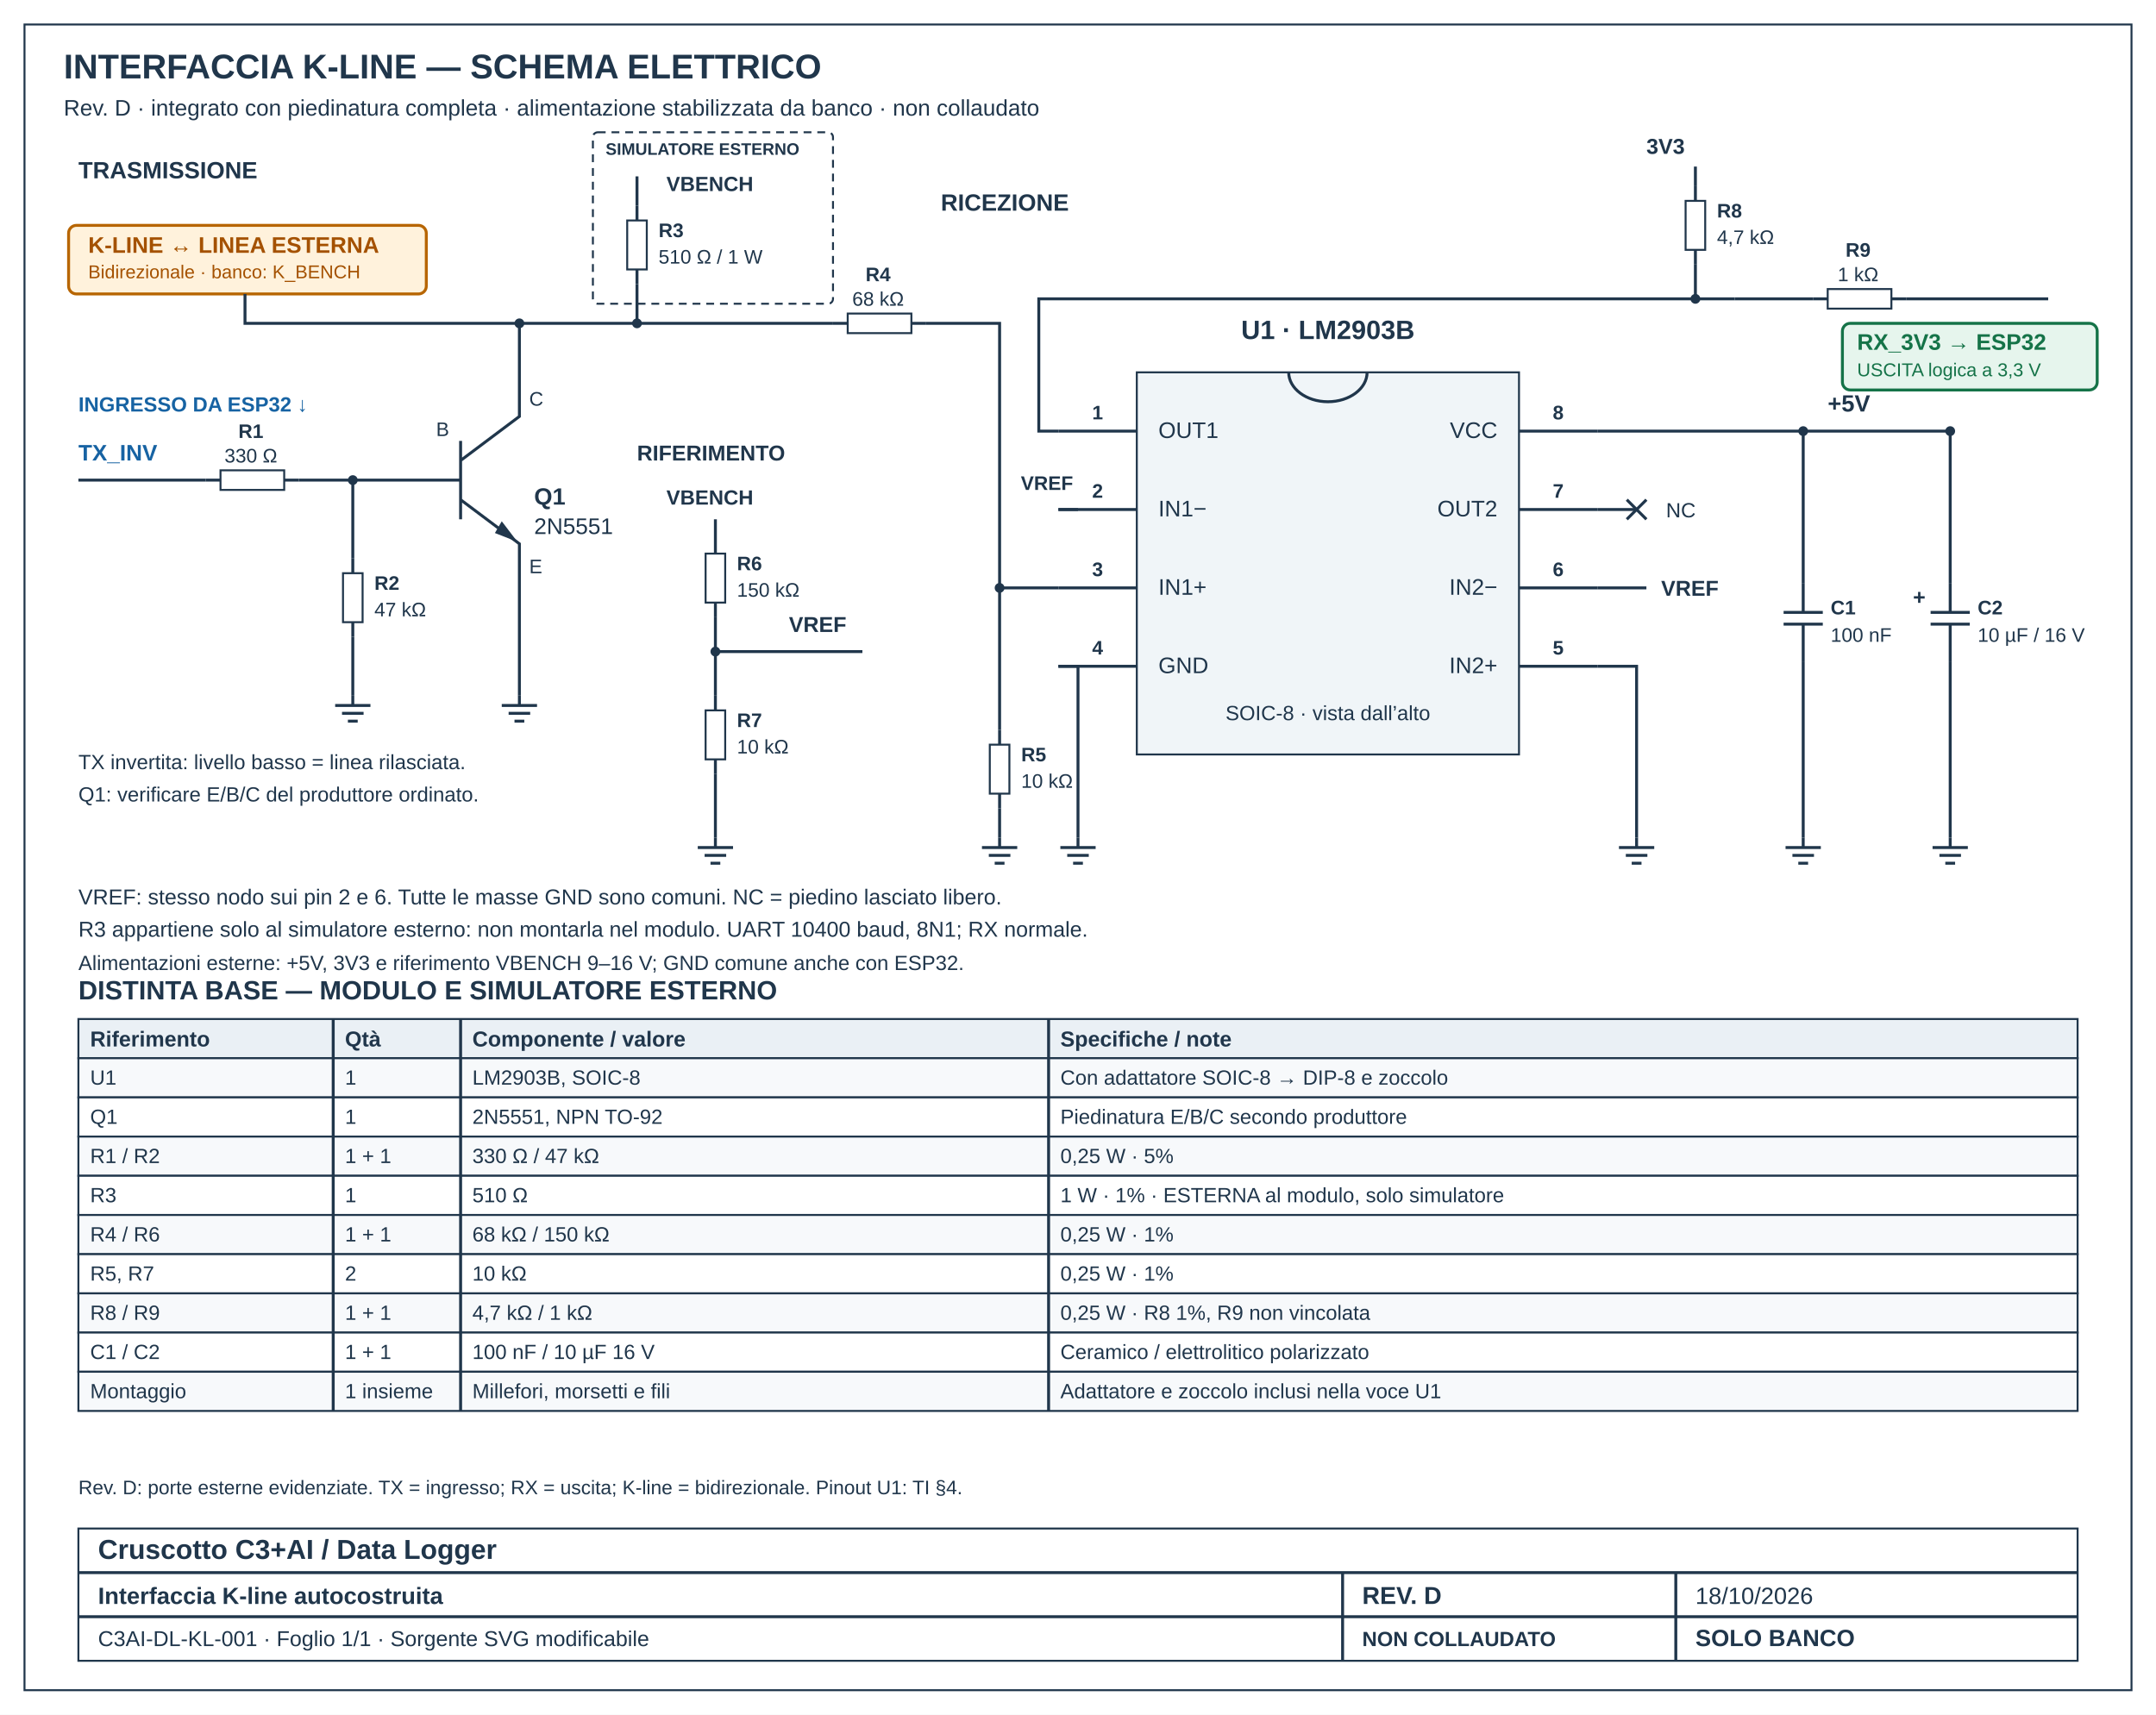
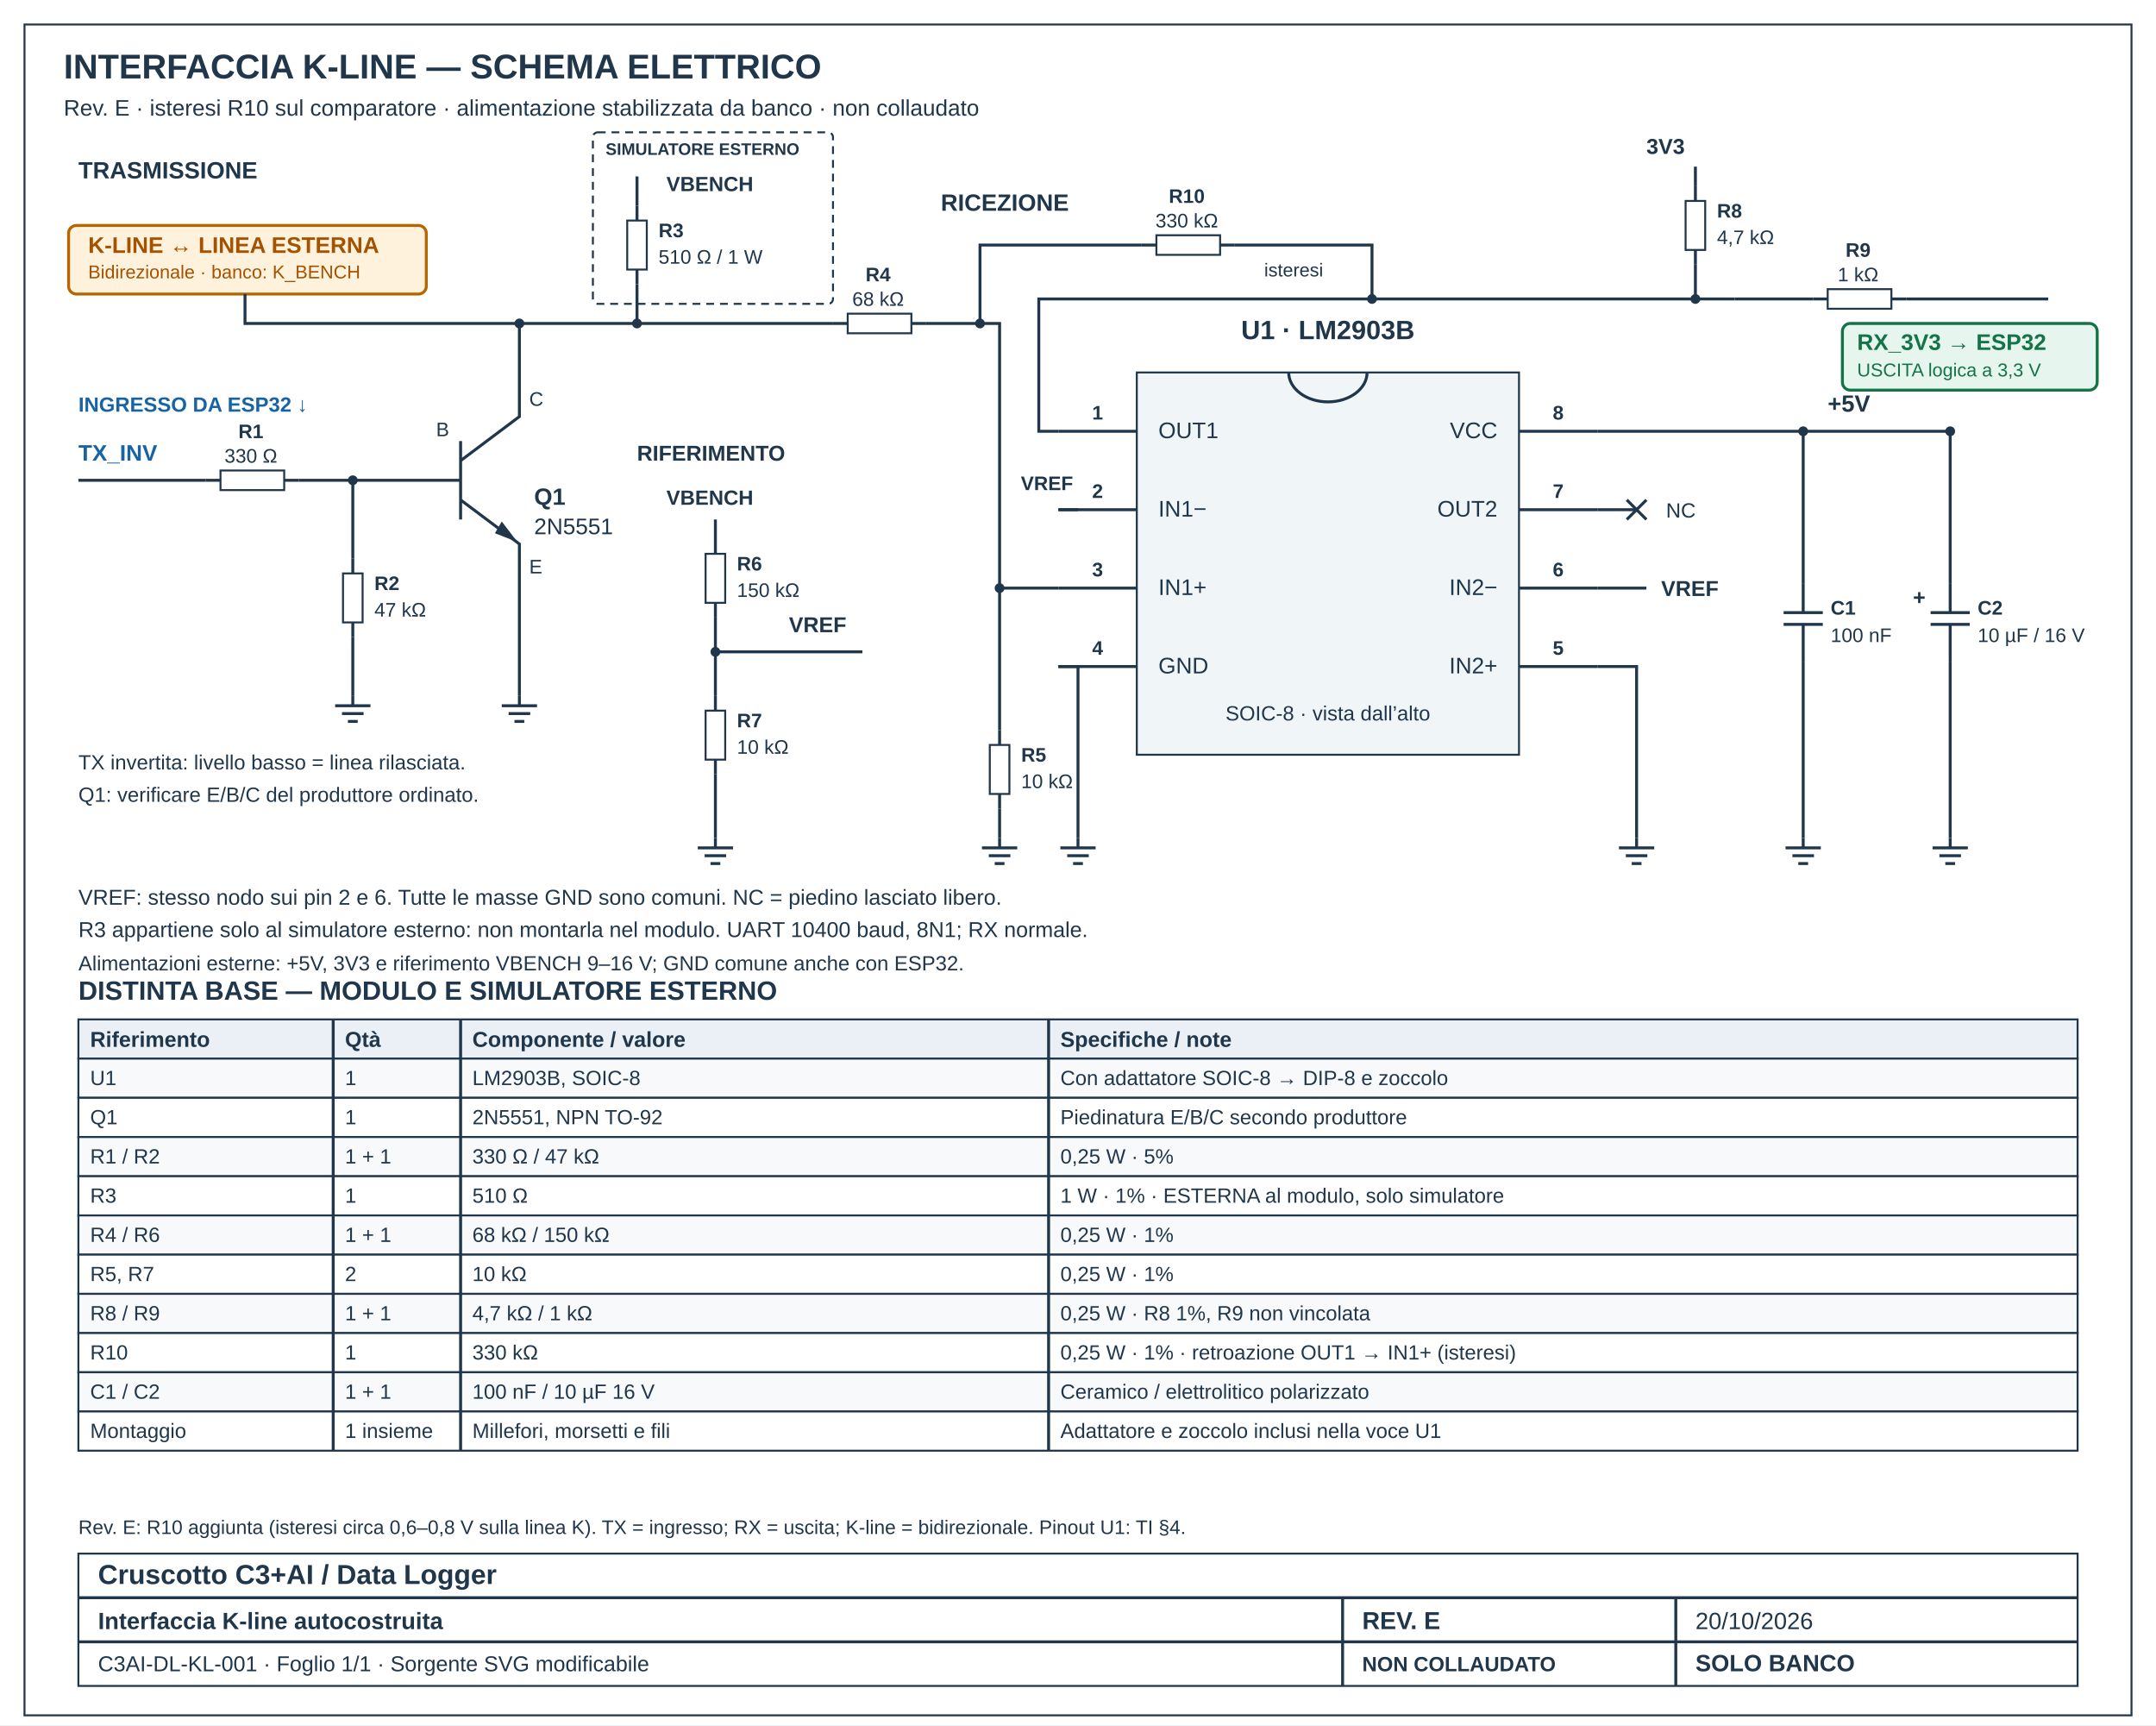
- <svg xmlns="http://www.w3.org/2000/svg" width="2200" height="1750" viewBox="0 0 2200 1750">
-   <rect width="2200" height="1750" fill="white" />
-   <rect x="25" y="25" width="2150" height="1700" fill="white" stroke="#20364b" stroke-width="2" />
+ <svg xmlns="http://www.w3.org/2000/svg" width="2200" height="1760" viewBox="0 0 2200 1760">
+   <rect width="2200" height="1760" fill="white" />
+   <rect x="25" y="25" width="2150" height="1725" fill="white" stroke="#20364b" stroke-width="2" />
  <text x="65" y="80" text-anchor="start" font-family="Arial,sans-serif" font-size="35" fill="#20364b" font-weight="700">INTERFACCIA K-LINE — SCHEMA ELETTRICO</text>
-   <text x="65" y="118" text-anchor="start" font-family="Arial,sans-serif" font-size="23" fill="#20364b" font-weight="400">Rev. D · integrato con piedinatura completa · alimentazione stabilizzata da banco · non collaudato</text>
+   <text x="65" y="118" text-anchor="start" font-family="Arial,sans-serif" font-size="23" fill="#20364b" font-weight="400">Rev. E · isteresi R10 sul comparatore · alimentazione stabilizzata da banco · non collaudato</text>
  <text x="80" y="182" text-anchor="start" font-family="Arial,sans-serif" font-size="24" fill="#20364b" font-weight="700">TRASMISSIONE</text>
  <text x="80" y="470" text-anchor="start" font-family="Arial,sans-serif" font-size="23" fill="#1763a3" font-weight="700">TX_INV</text>
  <path d="M80 490 H210" stroke="#20364b" stroke-width="3" fill="none" />
  <path d="M210 490 h15 m65 0 h15" stroke="#20364b" stroke-width="3" fill="none" />
  <rect x="225" y="480" width="65" height="20" fill="white" stroke="#20364b" stroke-width="2" />
  <text x="256" y="447" text-anchor="middle" font-family="Arial,sans-serif" font-size="20" fill="#20364b" font-weight="700">R1</text>
  <text x="256" y="472" text-anchor="middle" font-family="Arial,sans-serif" font-size="20" fill="#20364b" font-weight="400">330 Ω</text>
  <path d="M305 490 H470" stroke="#20364b" stroke-width="3" fill="none" />
  <circle cx="360" cy="490" r="5" fill="#20364b" />
  <path d="M360 490 V570" stroke="#20364b" stroke-width="3" fill="none" />
  <path d="M360 570 v15 m0 50 v15" stroke="#20364b" stroke-width="3" fill="none" />
  <rect x="350" y="585" width="20" height="50" fill="white" stroke="#20364b" stroke-width="2" />
  <text x="382" y="602" text-anchor="start" font-family="Arial,sans-serif" font-size="20" fill="#20364b" font-weight="700">R2</text>
  <text x="382" y="629" text-anchor="start" font-family="Arial,sans-serif" font-size="20" fill="#20364b" font-weight="400">47 kΩ</text>
  <path d="M360 650 V710" stroke="#20364b" stroke-width="3" fill="none" />
  <path d="M360 710 v10 m-18 0 h36 m-29 8 h22 m-16 8 h10" stroke="#20364b" stroke-width="3" fill="none" />
  <path d="M470 450 V530 M470 470 L530 425 V330 M470 510 L530 555 V710" stroke="#20364b" stroke-width="3" fill="none" />
  <path d="M512 532 L528 553 L505 544 Z" fill="#20364b" />
  <path d="M530 710 v10 m-18 0 h36 m-29 8 h22 m-16 8 h10" stroke="#20364b" stroke-width="3" fill="none" />
  <text x="545" y="515" text-anchor="start" font-family="Arial,sans-serif" font-size="24" fill="#20364b" font-weight="700">Q1</text>
  <text x="545" y="545" text-anchor="start" font-family="Arial,sans-serif" font-size="23" fill="#20364b" font-weight="400">2N5551</text>
  <text x="540" y="414" text-anchor="start" font-family="Arial,sans-serif" font-size="20" fill="#20364b" font-weight="400">C</text>
  <text x="445" y="445" text-anchor="start" font-family="Arial,sans-serif" font-size="20" fill="#20364b" font-weight="400">B</text>
  <text x="540" y="585" text-anchor="start" font-family="Arial,sans-serif" font-size="20" fill="#20364b" font-weight="400">E</text>
  <text x="80" y="785" text-anchor="start" font-family="Arial,sans-serif" font-size="21" fill="#20364b" font-weight="400">TX invertita: livello basso = linea rilasciata.</text>
  <text x="80" y="818" text-anchor="start" font-family="Arial,sans-serif" font-size="21" fill="#20364b" font-weight="400">Q1: verificare E/B/C del produttore ordinato.</text>
  <path d="M530 330 H850" stroke="#20364b" stroke-width="3" fill="none" />
  <circle cx="650" cy="330" r="5" fill="#20364b" />
  <rect x="70" y="230" width="365" height="70" rx="8" fill="#fff2dc" stroke="#b76500" stroke-width="3" />
  <text x="90" y="258" text-anchor="start" font-family="Arial,sans-serif" font-size="23" fill="#a45100" font-weight="700">K-LINE ↔ LINEA ESTERNA</text>
  <text x="90" y="284" text-anchor="start" font-family="Arial,sans-serif" font-size="19" fill="#a45100" font-weight="400">Bidirezionale · banco: K_BENCH</text>
  <path d="M250 300 V330 H530" stroke="#20364b" stroke-width="3" fill="none" />
  <circle cx="530" cy="330" r="5" fill="#20364b" />
  <text x="80" y="420" text-anchor="start" font-family="Arial,sans-serif" font-size="21" fill="#1763a3" font-weight="700">INGRESSO DA ESP32 ↓</text>
  <rect x="605" y="135" width="245" height="175" rx="5" fill="none" stroke="#20364b" stroke-width="2" stroke-dasharray="8 6" />
  <text x="618" y="158" text-anchor="start" font-family="Arial,sans-serif" font-size="17" fill="#20364b" font-weight="700">SIMULATORE ESTERNO</text>
  <text x="680" y="195" text-anchor="start" font-family="Arial,sans-serif" font-size="21" fill="#20364b" font-weight="700">VBENCH</text>
  <path d="M650 180 V210" stroke="#20364b" stroke-width="3" fill="none" />
  <path d="M650 210 v15 m0 50 v15" stroke="#20364b" stroke-width="3" fill="none" />
  <rect x="640" y="225" width="20" height="50" fill="white" stroke="#20364b" stroke-width="2" />
  <text x="672" y="242" text-anchor="start" font-family="Arial,sans-serif" font-size="20" fill="#20364b" font-weight="700">R3</text>
  <text x="672" y="269" text-anchor="start" font-family="Arial,sans-serif" font-size="20" fill="#20364b" font-weight="400">510 Ω / 1 W</text>
  <path d="M650 290 V330" stroke="#20364b" stroke-width="3" fill="none" />
  <path d="M850 330 h15 m65 0 h15" stroke="#20364b" stroke-width="3" fill="none" />
  <rect x="865" y="320" width="65" height="20" fill="white" stroke="#20364b" stroke-width="2" />
  <text x="896" y="287" text-anchor="middle" font-family="Arial,sans-serif" font-size="20" fill="#20364b" font-weight="700">R4</text>
  <text x="896" y="312" text-anchor="middle" font-family="Arial,sans-serif" font-size="20" fill="#20364b" font-weight="400">68 kΩ</text>
  <path d="M945 330 H1020 V600 H1080" stroke="#20364b" stroke-width="3" fill="none" />
  <circle cx="1020" cy="600" r="5" fill="#20364b" />
  <path d="M1020 600 V745" stroke="#20364b" stroke-width="3" fill="none" />
  <path d="M1020 745 v15 m0 50 v15" stroke="#20364b" stroke-width="3" fill="none" />
  <rect x="1010" y="760" width="20" height="50" fill="white" stroke="#20364b" stroke-width="2" />
  <text x="1042" y="777" text-anchor="start" font-family="Arial,sans-serif" font-size="20" fill="#20364b" font-weight="700">R5</text>
  <text x="1042" y="804" text-anchor="start" font-family="Arial,sans-serif" font-size="20" fill="#20364b" font-weight="400">10 kΩ</text>
  <path d="M1020 825 V855" stroke="#20364b" stroke-width="3" fill="none" />
  <path d="M1020 855 v10 m-18 0 h36 m-29 8 h22 m-16 8 h10" stroke="#20364b" stroke-width="3" fill="none" />
  <text x="960" y="215" text-anchor="start" font-family="Arial,sans-serif" font-size="24" fill="#20364b" font-weight="700">RICEZIONE</text>
  <rect x="1160" y="380" width="390" height="390" fill="#f0f5f8" stroke="#20364b" stroke-width="2" />
  <path d="M1315 380 a40 30 0 0 0 80 0" stroke="#20364b" stroke-width="3" fill="none" />
  <text x="1355" y="346" text-anchor="middle" font-family="Arial,sans-serif" font-size="27" fill="#20364b" font-weight="700">U1 · LM2903B</text>
  <text x="1355" y="735" text-anchor="middle" font-family="Arial,sans-serif" font-size="21" fill="#20364b" font-weight="400">SOIC-8 · vista dall’alto</text>
  <path d="M1080 440 H1160" stroke="#20364b" stroke-width="3" fill="none" />
  <text x="1120" y="428" text-anchor="middle" font-family="Arial,sans-serif" font-size="20" fill="#20364b" font-weight="700">1</text>
  <text x="1182" y="447" text-anchor="start" font-family="Arial,sans-serif" font-size="23" fill="#20364b" font-weight="400">OUT1</text>
  <path d="M1080 520 H1160" stroke="#20364b" stroke-width="3" fill="none" />
  <text x="1120" y="508" text-anchor="middle" font-family="Arial,sans-serif" font-size="20" fill="#20364b" font-weight="700">2</text>
  <text x="1182" y="527" text-anchor="start" font-family="Arial,sans-serif" font-size="23" fill="#20364b" font-weight="400">IN1−</text>
  <path d="M1080 600 H1160" stroke="#20364b" stroke-width="3" fill="none" />
  <text x="1120" y="588" text-anchor="middle" font-family="Arial,sans-serif" font-size="20" fill="#20364b" font-weight="700">3</text>
  <text x="1182" y="607" text-anchor="start" font-family="Arial,sans-serif" font-size="23" fill="#20364b" font-weight="400">IN1+</text>
  <path d="M1080 680 H1160" stroke="#20364b" stroke-width="3" fill="none" />
  <text x="1120" y="668" text-anchor="middle" font-family="Arial,sans-serif" font-size="20" fill="#20364b" font-weight="700">4</text>
  <text x="1182" y="687" text-anchor="start" font-family="Arial,sans-serif" font-size="23" fill="#20364b" font-weight="400">GND</text>
  <path d="M1550 440 H1630" stroke="#20364b" stroke-width="3" fill="none" />
  <text x="1590" y="428" text-anchor="middle" font-family="Arial,sans-serif" font-size="20" fill="#20364b" font-weight="700">8</text>
  <text x="1528" y="447" text-anchor="end" font-family="Arial,sans-serif" font-size="23" fill="#20364b" font-weight="400">VCC</text>
  <path d="M1550 520 H1630" stroke="#20364b" stroke-width="3" fill="none" />
  <text x="1590" y="508" text-anchor="middle" font-family="Arial,sans-serif" font-size="20" fill="#20364b" font-weight="700">7</text>
  <text x="1528" y="527" text-anchor="end" font-family="Arial,sans-serif" font-size="23" fill="#20364b" font-weight="400">OUT2</text>
  <path d="M1550 600 H1630" stroke="#20364b" stroke-width="3" fill="none" />
  <text x="1590" y="588" text-anchor="middle" font-family="Arial,sans-serif" font-size="20" fill="#20364b" font-weight="700">6</text>
  <text x="1528" y="607" text-anchor="end" font-family="Arial,sans-serif" font-size="23" fill="#20364b" font-weight="400">IN2−</text>
  <path d="M1550 680 H1630" stroke="#20364b" stroke-width="3" fill="none" />
  <text x="1590" y="668" text-anchor="middle" font-family="Arial,sans-serif" font-size="20" fill="#20364b" font-weight="700">5</text>
  <text x="1528" y="687" text-anchor="end" font-family="Arial,sans-serif" font-size="23" fill="#20364b" font-weight="400">IN2+</text>
  <path d="M1080 440 H1060 V305 H1770" stroke="#20364b" stroke-width="3" fill="none" />
  <circle cx="1730" cy="305" r="5" fill="#20364b" />
  <text x="1680" y="157" text-anchor="start" font-family="Arial,sans-serif" font-size="22" fill="#20364b" font-weight="700">3V3</text>
  <path d="M1730 170 V190" stroke="#20364b" stroke-width="3" fill="none" />
  <path d="M1730 190 v15 m0 50 v15" stroke="#20364b" stroke-width="3" fill="none" />
  <rect x="1720" y="205" width="20" height="50" fill="white" stroke="#20364b" stroke-width="2" />
  <text x="1752" y="222" text-anchor="start" font-family="Arial,sans-serif" font-size="20" fill="#20364b" font-weight="700">R8</text>
  <text x="1752" y="249" text-anchor="start" font-family="Arial,sans-serif" font-size="20" fill="#20364b" font-weight="400">4,7 kΩ</text>
  <path d="M1730 270 V305" stroke="#20364b" stroke-width="3" fill="none" />
+   <circle cx="1400" cy="305" r="5" fill="#20364b" />
+   <path d="M1400 305 V250 H1260" stroke="#20364b" stroke-width="3" fill="none" />
+   <path d="M1165 250 h15 m65 0 h15" stroke="#20364b" stroke-width="3" fill="none" />
+   <rect x="1180" y="240" width="65" height="20" fill="white" stroke="#20364b" stroke-width="2" />
+   <text x="1211" y="207" text-anchor="middle" font-family="Arial,sans-serif" font-size="20" fill="#20364b" font-weight="700">R10</text>
+   <text x="1211" y="232" text-anchor="middle" font-family="Arial,sans-serif" font-size="20" fill="#20364b" font-weight="400">330 kΩ</text>
+   <path d="M1165 250 H1000 V330" stroke="#20364b" stroke-width="3" fill="none" />
+   <circle cx="1000" cy="330" r="5" fill="#20364b" />
+   <text x="1290" y="282" text-anchor="start" font-family="Arial,sans-serif" font-size="19" fill="#20364b" font-weight="400">isteresi</text>
  <path d="M1770 305 H1850" stroke="#20364b" stroke-width="3" fill="none" />
  <path d="M1850 305 h15 m65 0 h15" stroke="#20364b" stroke-width="3" fill="none" />
  <rect x="1865" y="295" width="65" height="20" fill="white" stroke="#20364b" stroke-width="2" />
  <text x="1896" y="262" text-anchor="middle" font-family="Arial,sans-serif" font-size="20" fill="#20364b" font-weight="700">R9</text>
  <text x="1896" y="287" text-anchor="middle" font-family="Arial,sans-serif" font-size="20" fill="#20364b" font-weight="400">1 kΩ</text>
  <path d="M1945 305 H2090" stroke="#20364b" stroke-width="3" fill="none" />
  <rect x="1880" y="330" width="260" height="68" rx="8" fill="#e6f5ed" stroke="#157348" stroke-width="3" />
  <text x="1895" y="357" text-anchor="start" font-family="Arial,sans-serif" font-size="23" fill="#157348" font-weight="700">RX_3V3 → ESP32</text>
  <text x="1895" y="384" text-anchor="start" font-family="Arial,sans-serif" font-size="19" fill="#157348" font-weight="400">USCITA logica a 3,3 V</text>
  <path d="M1080 520 H1100" stroke="#20364b" stroke-width="3" fill="none" />
  <text x="1095" y="500" text-anchor="end" font-family="Arial,sans-serif" font-size="20" fill="#20364b" font-weight="700">VREF</text>
  <path d="M1080 680 H1100 V855" stroke="#20364b" stroke-width="3" fill="none" />
  <path d="M1100 855 v10 m-18 0 h36 m-29 8 h22 m-16 8 h10" stroke="#20364b" stroke-width="3" fill="none" />
  <path d="M1630 520 H1670" stroke="#20364b" stroke-width="3" fill="none" />
  <path d="M1660 510 l20 20 m0 -20 l-20 20" stroke="#20364b" stroke-width="3" fill="none" />
  <text x="1700" y="528" text-anchor="start" font-family="Arial,sans-serif" font-size="21" fill="#20364b" font-weight="400">NC</text>
  <path d="M1630 600 H1680" stroke="#20364b" stroke-width="3" fill="none" />
  <text x="1695" y="608" text-anchor="start" font-family="Arial,sans-serif" font-size="22" fill="#20364b" font-weight="700">VREF</text>
  <path d="M1630 680 H1670 V855" stroke="#20364b" stroke-width="3" fill="none" />
  <path d="M1670 855 v10 m-18 0 h36 m-29 8 h22 m-16 8 h10" stroke="#20364b" stroke-width="3" fill="none" />
  <path d="M1630 440 H1990" stroke="#20364b" stroke-width="3" fill="none" />
  <circle cx="1840" cy="440" r="5" fill="#20364b" />
  <circle cx="1990" cy="440" r="5" fill="#20364b" />
  <text x="1865" y="420" text-anchor="start" font-family="Arial,sans-serif" font-size="24" fill="#20364b" font-weight="700">+5V</text>
  <path d="M1840 440 V595" stroke="#20364b" stroke-width="3" fill="none" />
  <path d="M1840 595 v30 m-20 0 h40 m-40 12 h40 m-20 0 v38" stroke="#20364b" stroke-width="3" fill="none" />
  <text x="1868" y="627" text-anchor="start" font-family="Arial,sans-serif" font-size="20" fill="#20364b" font-weight="700">C1</text>
  <text x="1868" y="655" text-anchor="start" font-family="Arial,sans-serif" font-size="20" fill="#20364b" font-weight="400">100 nF</text>
  <path d="M1840 675 V855" stroke="#20364b" stroke-width="3" fill="none" />
  <path d="M1840 855 v10 m-18 0 h36 m-29 8 h22 m-16 8 h10" stroke="#20364b" stroke-width="3" fill="none" />
  <path d="M1990 440 V595" stroke="#20364b" stroke-width="3" fill="none" />
  <path d="M1990 595 v30 m-20 0 h40 m-40 12 h40 m-20 0 v38" stroke="#20364b" stroke-width="3" fill="none" />
  <text x="2018" y="627" text-anchor="start" font-family="Arial,sans-serif" font-size="20" fill="#20364b" font-weight="700">C2</text>
  <text x="2018" y="655" text-anchor="start" font-family="Arial,sans-serif" font-size="20" fill="#20364b" font-weight="400">10 µF / 16 V</text>
  <text x="1952" y="617" text-anchor="start" font-family="Arial,sans-serif" font-size="22" fill="#20364b" font-weight="700">+</text>
  <path d="M1990 675 V855" stroke="#20364b" stroke-width="3" fill="none" />
  <path d="M1990 855 v10 m-18 0 h36 m-29 8 h22 m-16 8 h10" stroke="#20364b" stroke-width="3" fill="none" />
  <text x="650" y="470" text-anchor="start" font-family="Arial,sans-serif" font-size="22" fill="#20364b" font-weight="700">RIFERIMENTO</text>
  <text x="680" y="515" text-anchor="start" font-family="Arial,sans-serif" font-size="21" fill="#20364b" font-weight="700">VBENCH</text>
  <path d="M730 530 V550" stroke="#20364b" stroke-width="3" fill="none" />
  <path d="M730 550 v15 m0 50 v15" stroke="#20364b" stroke-width="3" fill="none" />
  <rect x="720" y="565" width="20" height="50" fill="white" stroke="#20364b" stroke-width="2" />
  <text x="752" y="582" text-anchor="start" font-family="Arial,sans-serif" font-size="20" fill="#20364b" font-weight="700">R6</text>
  <text x="752" y="609" text-anchor="start" font-family="Arial,sans-serif" font-size="20" fill="#20364b" font-weight="400">150 kΩ</text>
  <path d="M730 630 V665 H880" stroke="#20364b" stroke-width="3" fill="none" />
  <circle cx="730" cy="665" r="5" fill="#20364b" />
  <text x="805" y="645" text-anchor="start" font-family="Arial,sans-serif" font-size="22" fill="#20364b" font-weight="700">VREF</text>
  <path d="M730 665 V710" stroke="#20364b" stroke-width="3" fill="none" />
  <path d="M730 710 v15 m0 50 v15" stroke="#20364b" stroke-width="3" fill="none" />
  <rect x="720" y="725" width="20" height="50" fill="white" stroke="#20364b" stroke-width="2" />
  <text x="752" y="742" text-anchor="start" font-family="Arial,sans-serif" font-size="20" fill="#20364b" font-weight="700">R7</text>
  <text x="752" y="769" text-anchor="start" font-family="Arial,sans-serif" font-size="20" fill="#20364b" font-weight="400">10 kΩ</text>
  <path d="M730 790 V855" stroke="#20364b" stroke-width="3" fill="none" />
  <path d="M730 855 v10 m-18 0 h36 m-29 8 h22 m-16 8 h10" stroke="#20364b" stroke-width="3" fill="none" />
  <text x="80" y="923" text-anchor="start" font-family="Arial,sans-serif" font-size="22" fill="#20364b" font-weight="400">VREF: stesso nodo sui pin 2 e 6. Tutte le masse GND sono comuni. NC = piedino lasciato libero.</text>
  <text x="80" y="990" text-anchor="start" font-family="Arial,sans-serif" font-size="21" fill="#20364b" font-weight="400">Alimentazioni esterne: +5V, 3V3 e riferimento VBENCH 9–16 V; GND comune anche con ESP32.</text>
  <text x="80" y="956" text-anchor="start" font-family="Arial,sans-serif" font-size="22" fill="#20364b" font-weight="400">R3 appartiene solo al simulatore esterno: non montarla nel modulo. UART 10400 baud, 8N1; RX normale.</text>
  <text x="80" y="1020" text-anchor="start" font-family="Arial,sans-serif" font-size="27" fill="#20364b" font-weight="700">DISTINTA BASE — MODULO E SIMULATORE ESTERNO</text>
  <rect x="80" y="1040" width="2040" height="40" fill="#eaf0f5" stroke="#20364b" stroke-width="2" />
  <text x="92" y="1068" text-anchor="start" font-family="Arial,sans-serif" font-size="22" fill="#20364b" font-weight="700">Riferimento</text>
  <text x="352" y="1068" text-anchor="start" font-family="Arial,sans-serif" font-size="22" fill="#20364b" font-weight="700">Qtà</text>
  <text x="482" y="1068" text-anchor="start" font-family="Arial,sans-serif" font-size="22" fill="#20364b" font-weight="700">Componente / valore</text>
  <text x="1082" y="1068" text-anchor="start" font-family="Arial,sans-serif" font-size="22" fill="#20364b" font-weight="700">Specifiche / note</text>
  <rect x="80" y="1080" width="2040" height="40" fill="#f7f9fb" stroke="#20364b" stroke-width="2" />
  <text x="92" y="1107" text-anchor="start" font-family="Arial,sans-serif" font-size="21" fill="#20364b" font-weight="400">U1</text>
  <text x="352" y="1107" text-anchor="start" font-family="Arial,sans-serif" font-size="21" fill="#20364b" font-weight="400">1</text>
  <text x="482" y="1107" text-anchor="start" font-family="Arial,sans-serif" font-size="21" fill="#20364b" font-weight="400">LM2903B, SOIC-8</text>
  <text x="1082" y="1107" text-anchor="start" font-family="Arial,sans-serif" font-size="21" fill="#20364b" font-weight="400">Con adattatore SOIC-8 → DIP-8 e zoccolo</text>
  <rect x="80" y="1120" width="2040" height="40" fill="white" stroke="#20364b" stroke-width="2" />
  <text x="92" y="1147" text-anchor="start" font-family="Arial,sans-serif" font-size="21" fill="#20364b" font-weight="400">Q1</text>
  <text x="352" y="1147" text-anchor="start" font-family="Arial,sans-serif" font-size="21" fill="#20364b" font-weight="400">1</text>
  <text x="482" y="1147" text-anchor="start" font-family="Arial,sans-serif" font-size="21" fill="#20364b" font-weight="400">2N5551, NPN TO-92</text>
  <text x="1082" y="1147" text-anchor="start" font-family="Arial,sans-serif" font-size="21" fill="#20364b" font-weight="400">Piedinatura E/B/C secondo produttore</text>
  <rect x="80" y="1160" width="2040" height="40" fill="#f7f9fb" stroke="#20364b" stroke-width="2" />
  <text x="92" y="1187" text-anchor="start" font-family="Arial,sans-serif" font-size="21" fill="#20364b" font-weight="400">R1 / R2</text>
  <text x="352" y="1187" text-anchor="start" font-family="Arial,sans-serif" font-size="21" fill="#20364b" font-weight="400">1 + 1</text>
  <text x="482" y="1187" text-anchor="start" font-family="Arial,sans-serif" font-size="21" fill="#20364b" font-weight="400">330 Ω / 47 kΩ</text>
  <text x="1082" y="1187" text-anchor="start" font-family="Arial,sans-serif" font-size="21" fill="#20364b" font-weight="400">0,25 W · 5%</text>
  <rect x="80" y="1200" width="2040" height="40" fill="white" stroke="#20364b" stroke-width="2" />
  <text x="92" y="1227" text-anchor="start" font-family="Arial,sans-serif" font-size="21" fill="#20364b" font-weight="400">R3</text>
  <text x="352" y="1227" text-anchor="start" font-family="Arial,sans-serif" font-size="21" fill="#20364b" font-weight="400">1</text>
  <text x="482" y="1227" text-anchor="start" font-family="Arial,sans-serif" font-size="21" fill="#20364b" font-weight="400">510 Ω</text>
  <text x="1082" y="1227" text-anchor="start" font-family="Arial,sans-serif" font-size="21" fill="#20364b" font-weight="400">1 W · 1% · ESTERNA al modulo, solo simulatore</text>
  <rect x="80" y="1240" width="2040" height="40" fill="#f7f9fb" stroke="#20364b" stroke-width="2" />
  <text x="92" y="1267" text-anchor="start" font-family="Arial,sans-serif" font-size="21" fill="#20364b" font-weight="400">R4 / R6</text>
  <text x="352" y="1267" text-anchor="start" font-family="Arial,sans-serif" font-size="21" fill="#20364b" font-weight="400">1 + 1</text>
  <text x="482" y="1267" text-anchor="start" font-family="Arial,sans-serif" font-size="21" fill="#20364b" font-weight="400">68 kΩ / 150 kΩ</text>
  <text x="1082" y="1267" text-anchor="start" font-family="Arial,sans-serif" font-size="21" fill="#20364b" font-weight="400">0,25 W · 1%</text>
  <rect x="80" y="1280" width="2040" height="40" fill="white" stroke="#20364b" stroke-width="2" />
  <text x="92" y="1307" text-anchor="start" font-family="Arial,sans-serif" font-size="21" fill="#20364b" font-weight="400">R5, R7</text>
  <text x="352" y="1307" text-anchor="start" font-family="Arial,sans-serif" font-size="21" fill="#20364b" font-weight="400">2</text>
  <text x="482" y="1307" text-anchor="start" font-family="Arial,sans-serif" font-size="21" fill="#20364b" font-weight="400">10 kΩ</text>
  <text x="1082" y="1307" text-anchor="start" font-family="Arial,sans-serif" font-size="21" fill="#20364b" font-weight="400">0,25 W · 1%</text>
  <rect x="80" y="1320" width="2040" height="40" fill="#f7f9fb" stroke="#20364b" stroke-width="2" />
  <text x="92" y="1347" text-anchor="start" font-family="Arial,sans-serif" font-size="21" fill="#20364b" font-weight="400">R8 / R9</text>
  <text x="352" y="1347" text-anchor="start" font-family="Arial,sans-serif" font-size="21" fill="#20364b" font-weight="400">1 + 1</text>
  <text x="482" y="1347" text-anchor="start" font-family="Arial,sans-serif" font-size="21" fill="#20364b" font-weight="400">4,7 kΩ / 1 kΩ</text>
  <text x="1082" y="1347" text-anchor="start" font-family="Arial,sans-serif" font-size="21" fill="#20364b" font-weight="400">0,25 W · R8 1%, R9 non vincolata</text>
  <rect x="80" y="1360" width="2040" height="40" fill="white" stroke="#20364b" stroke-width="2" />
-   <text x="92" y="1387" text-anchor="start" font-family="Arial,sans-serif" font-size="21" fill="#20364b" font-weight="400">C1 / C2</text>
-   <text x="352" y="1387" text-anchor="start" font-family="Arial,sans-serif" font-size="21" fill="#20364b" font-weight="400">1 + 1</text>
-   <text x="482" y="1387" text-anchor="start" font-family="Arial,sans-serif" font-size="21" fill="#20364b" font-weight="400">100 nF / 10 µF 16 V</text>
-   <text x="1082" y="1387" text-anchor="start" font-family="Arial,sans-serif" font-size="21" fill="#20364b" font-weight="400">Ceramico / elettrolitico polarizzato</text>
+   <text x="92" y="1387" text-anchor="start" font-family="Arial,sans-serif" font-size="21" fill="#20364b" font-weight="400">R10</text>
+   <text x="352" y="1387" text-anchor="start" font-family="Arial,sans-serif" font-size="21" fill="#20364b" font-weight="400">1</text>
+   <text x="482" y="1387" text-anchor="start" font-family="Arial,sans-serif" font-size="21" fill="#20364b" font-weight="400">330 kΩ</text>
+   <text x="1082" y="1387" text-anchor="start" font-family="Arial,sans-serif" font-size="21" fill="#20364b" font-weight="400">0,25 W · 1% · retroazione OUT1 → IN1+ (isteresi)</text>
  <rect x="80" y="1400" width="2040" height="40" fill="#f7f9fb" stroke="#20364b" stroke-width="2" />
-   <text x="92" y="1427" text-anchor="start" font-family="Arial,sans-serif" font-size="21" fill="#20364b" font-weight="400">Montaggio</text>
-   <text x="352" y="1427" text-anchor="start" font-family="Arial,sans-serif" font-size="21" fill="#20364b" font-weight="400">1 insieme</text>
-   <text x="482" y="1427" text-anchor="start" font-family="Arial,sans-serif" font-size="21" fill="#20364b" font-weight="400">Millefori, morsetti e fili</text>
-   <text x="1082" y="1427" text-anchor="start" font-family="Arial,sans-serif" font-size="21" fill="#20364b" font-weight="400">Adattatore e zoccolo inclusi nella voce U1</text>
-   <path d="M340 1040 V1440" stroke="#20364b" stroke-width="3" fill="none" />
-   <path d="M470 1040 V1440" stroke="#20364b" stroke-width="3" fill="none" />
-   <path d="M1070 1040 V1440" stroke="#20364b" stroke-width="3" fill="none" />
-   <text x="80" y="1525" text-anchor="start" font-family="Arial,sans-serif" font-size="20" fill="#20364b" font-weight="400">Rev. D: porte esterne evidenziate. TX = ingresso; RX = uscita; K-line = bidirezionale. Pinout U1: TI §4.</text>
-   <rect x="80" y="1560" width="2040" height="135" fill="white" stroke="#20364b" stroke-width="2" />
-   <path d="M80 1605 H2120 M80 1650 H2120 M1370 1605 V1695 M1710 1605 V1695" stroke="#20364b" stroke-width="3" fill="none" />
-   <text x="100" y="1591" text-anchor="start" font-family="Arial,sans-serif" font-size="28" fill="#20364b" font-weight="700">Cruscotto C3+AI  /  Data Logger</text>
-   <text x="100" y="1637" text-anchor="start" font-family="Arial,sans-serif" font-size="24" fill="#20364b" font-weight="700">Interfaccia K-line autocostruita</text>
-   <text x="1390" y="1637" text-anchor="start" font-family="Arial,sans-serif" font-size="25" fill="#20364b" font-weight="700">REV. D</text>
-   <text x="1730" y="1637" text-anchor="start" font-family="Arial,sans-serif" font-size="24" fill="#20364b" font-weight="400">18/10/2026</text>
-   <text x="100" y="1680" text-anchor="start" font-family="Arial,sans-serif" font-size="22" fill="#20364b" font-weight="400">C3AI-DL-KL-001 · Foglio 1/1 · Sorgente SVG modificabile</text>
-   <text x="1390" y="1680" text-anchor="start" font-family="Arial,sans-serif" font-size="21" fill="#20364b" font-weight="700">NON COLLAUDATO</text>
-   <text x="1730" y="1680" text-anchor="start" font-family="Arial,sans-serif" font-size="24" fill="#20364b" font-weight="700">SOLO BANCO</text>
+   <text x="92" y="1427" text-anchor="start" font-family="Arial,sans-serif" font-size="21" fill="#20364b" font-weight="400">C1 / C2</text>
+   <text x="352" y="1427" text-anchor="start" font-family="Arial,sans-serif" font-size="21" fill="#20364b" font-weight="400">1 + 1</text>
+   <text x="482" y="1427" text-anchor="start" font-family="Arial,sans-serif" font-size="21" fill="#20364b" font-weight="400">100 nF / 10 µF 16 V</text>
+   <text x="1082" y="1427" text-anchor="start" font-family="Arial,sans-serif" font-size="21" fill="#20364b" font-weight="400">Ceramico / elettrolitico polarizzato</text>
+   <rect x="80" y="1440" width="2040" height="40" fill="white" stroke="#20364b" stroke-width="2" />
+   <text x="92" y="1467" text-anchor="start" font-family="Arial,sans-serif" font-size="21" fill="#20364b" font-weight="400">Montaggio</text>
+   <text x="352" y="1467" text-anchor="start" font-family="Arial,sans-serif" font-size="21" fill="#20364b" font-weight="400">1 insieme</text>
+   <text x="482" y="1467" text-anchor="start" font-family="Arial,sans-serif" font-size="21" fill="#20364b" font-weight="400">Millefori, morsetti e fili</text>
+   <text x="1082" y="1467" text-anchor="start" font-family="Arial,sans-serif" font-size="21" fill="#20364b" font-weight="400">Adattatore e zoccolo inclusi nella voce U1</text>
+   <path d="M340 1040 V1480" stroke="#20364b" stroke-width="3" fill="none" />
+   <path d="M470 1040 V1480" stroke="#20364b" stroke-width="3" fill="none" />
+   <path d="M1070 1040 V1480" stroke="#20364b" stroke-width="3" fill="none" />
+   <text x="80" y="1565" text-anchor="start" font-family="Arial,sans-serif" font-size="20" fill="#20364b" font-weight="400">Rev. E: R10 aggiunta (isteresi circa 0,6–0,8 V sulla linea K). TX = ingresso; RX = uscita; K-line = bidirezionale. Pinout U1: TI §4.</text>
+   <rect x="80" y="1585" width="2040" height="135" fill="white" stroke="#20364b" stroke-width="2" />
+   <path d="M80 1630 H2120 M80 1675 H2120 M1370 1630 V1720 M1710 1630 V1720" stroke="#20364b" stroke-width="3" fill="none" />
+   <text x="100" y="1616" text-anchor="start" font-family="Arial,sans-serif" font-size="28" fill="#20364b" font-weight="700">Cruscotto C3+AI  /  Data Logger</text>
+   <text x="100" y="1662" text-anchor="start" font-family="Arial,sans-serif" font-size="24" fill="#20364b" font-weight="700">Interfaccia K-line autocostruita</text>
+   <text x="1390" y="1662" text-anchor="start" font-family="Arial,sans-serif" font-size="25" fill="#20364b" font-weight="700">REV. E</text>
+   <text x="1730" y="1662" text-anchor="start" font-family="Arial,sans-serif" font-size="24" fill="#20364b" font-weight="400">20/10/2026</text>
+   <text x="100" y="1705" text-anchor="start" font-family="Arial,sans-serif" font-size="22" fill="#20364b" font-weight="400">C3AI-DL-KL-001 · Foglio 1/1 · Sorgente SVG modificabile</text>
+   <text x="1390" y="1705" text-anchor="start" font-family="Arial,sans-serif" font-size="21" fill="#20364b" font-weight="700">NON COLLAUDATO</text>
+   <text x="1730" y="1705" text-anchor="start" font-family="Arial,sans-serif" font-size="24" fill="#20364b" font-weight="700">SOLO BANCO</text>
</svg>
